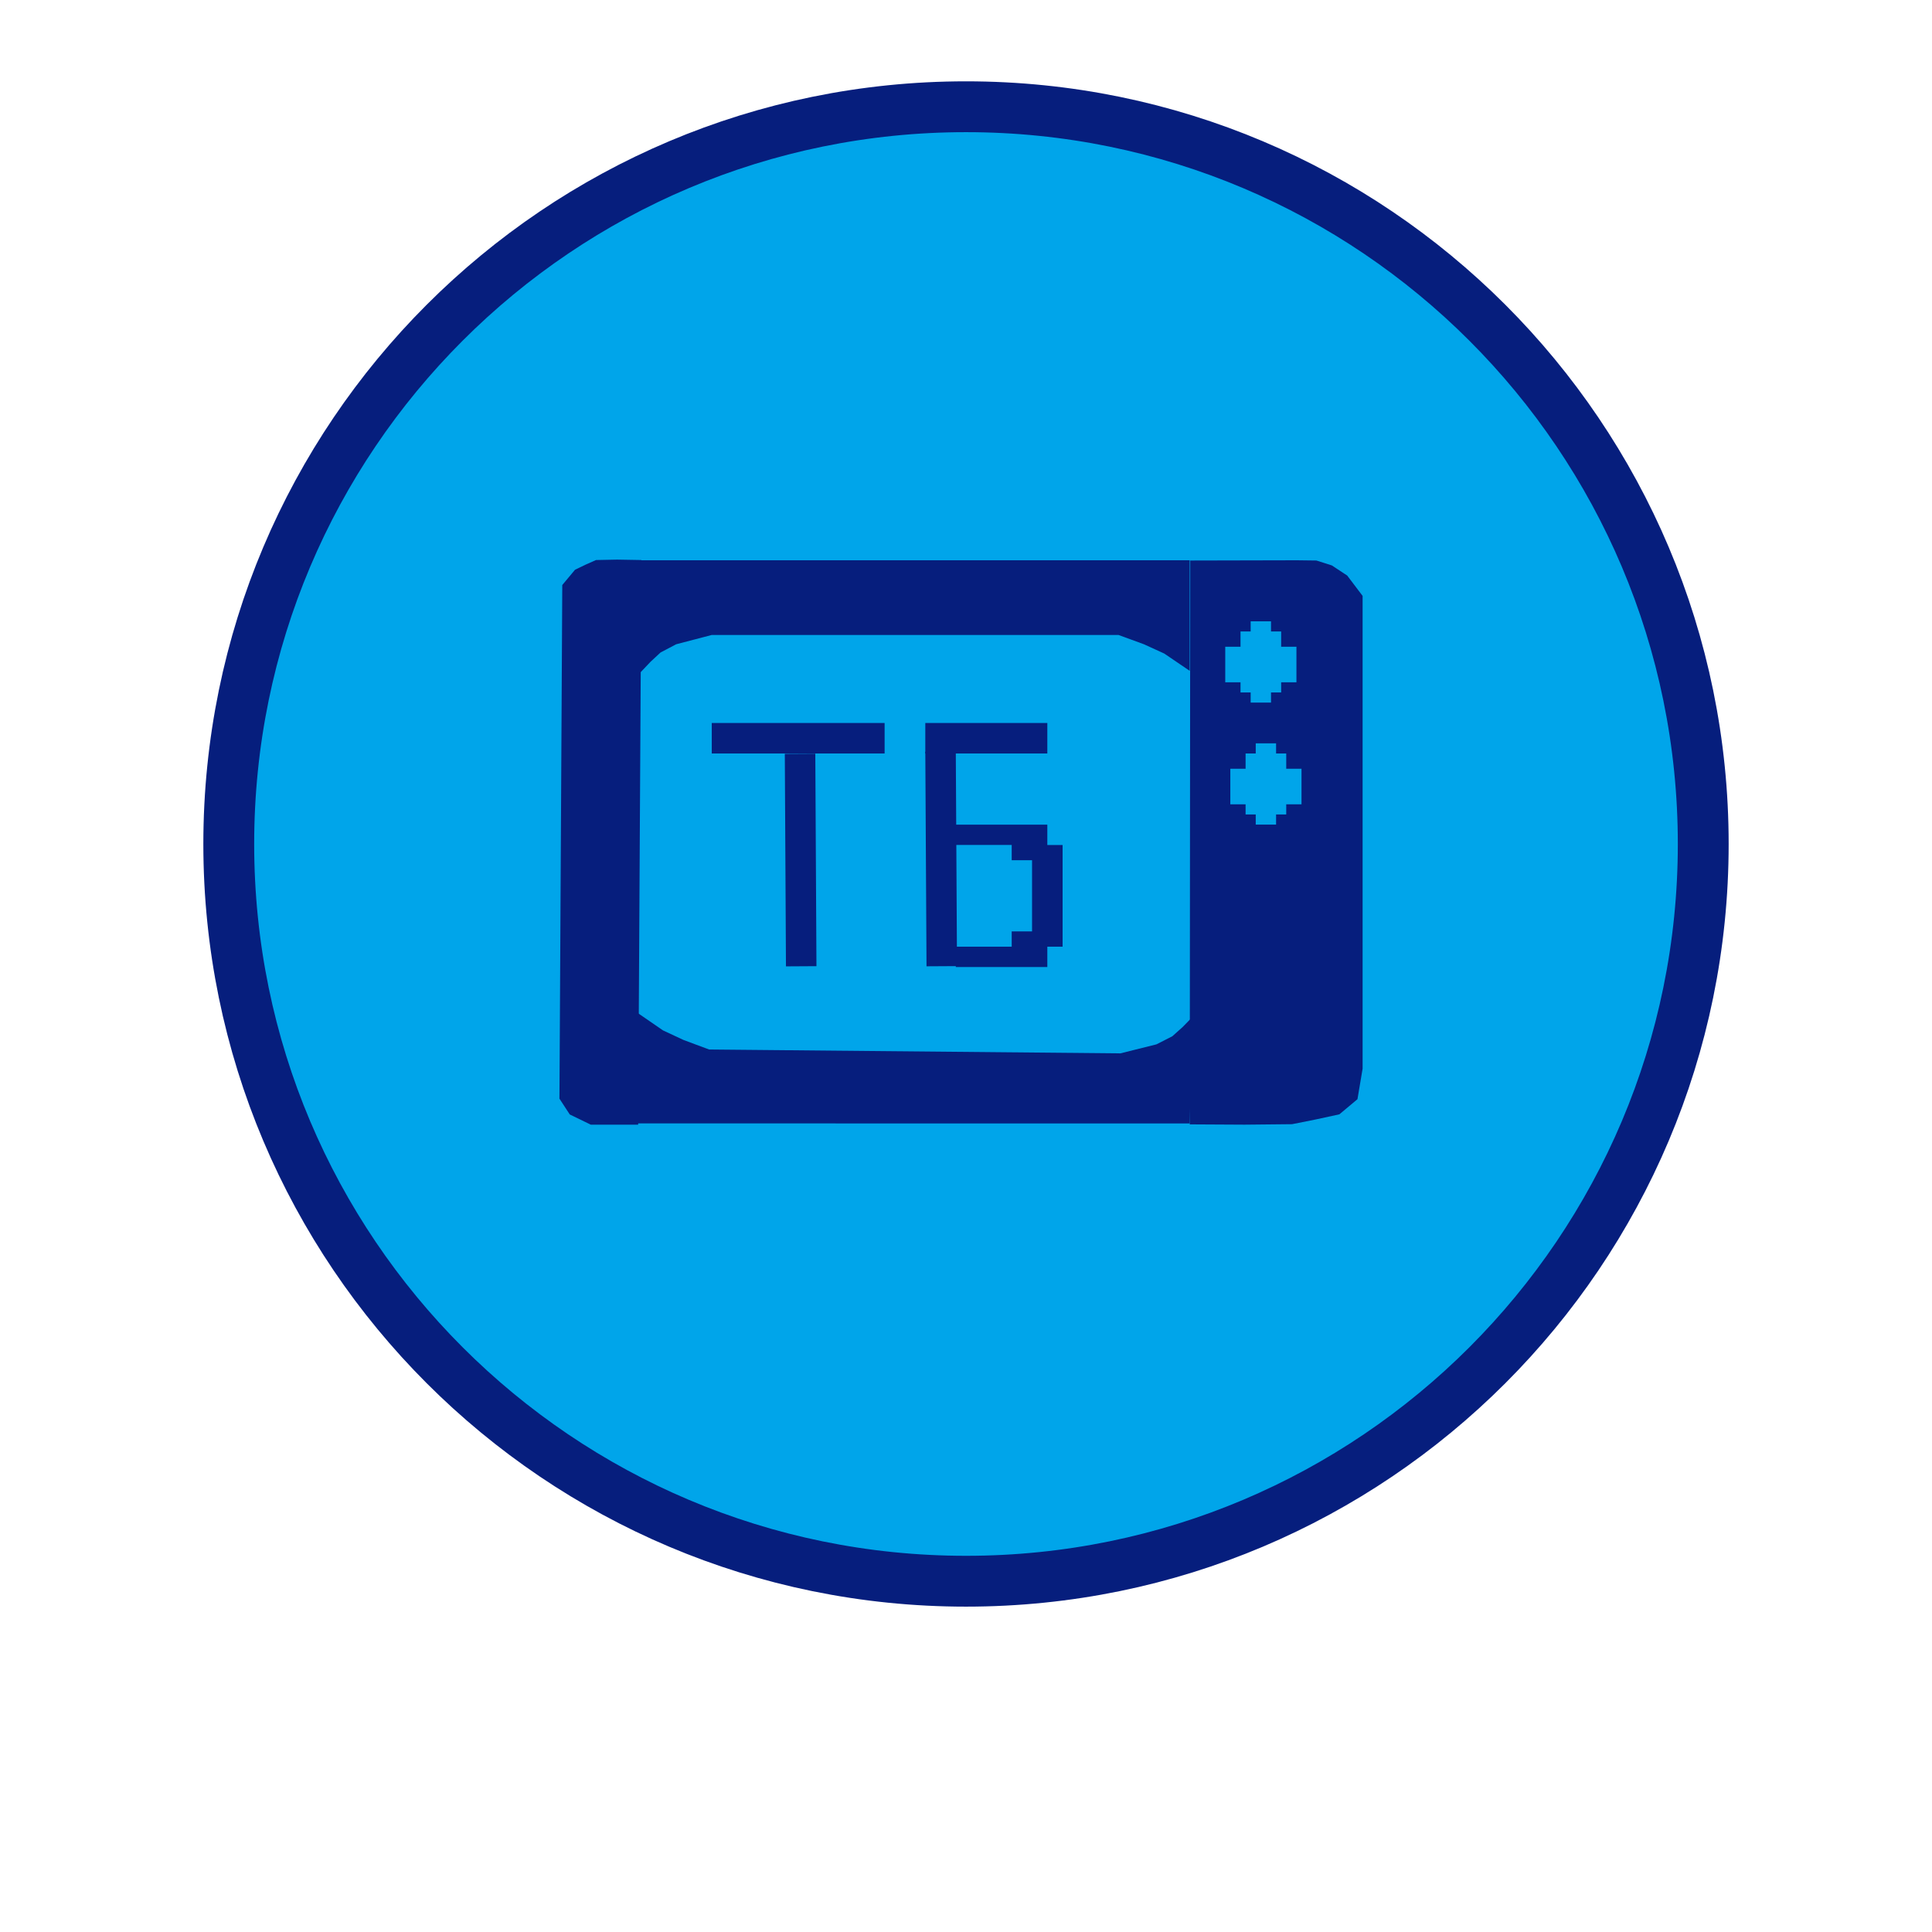
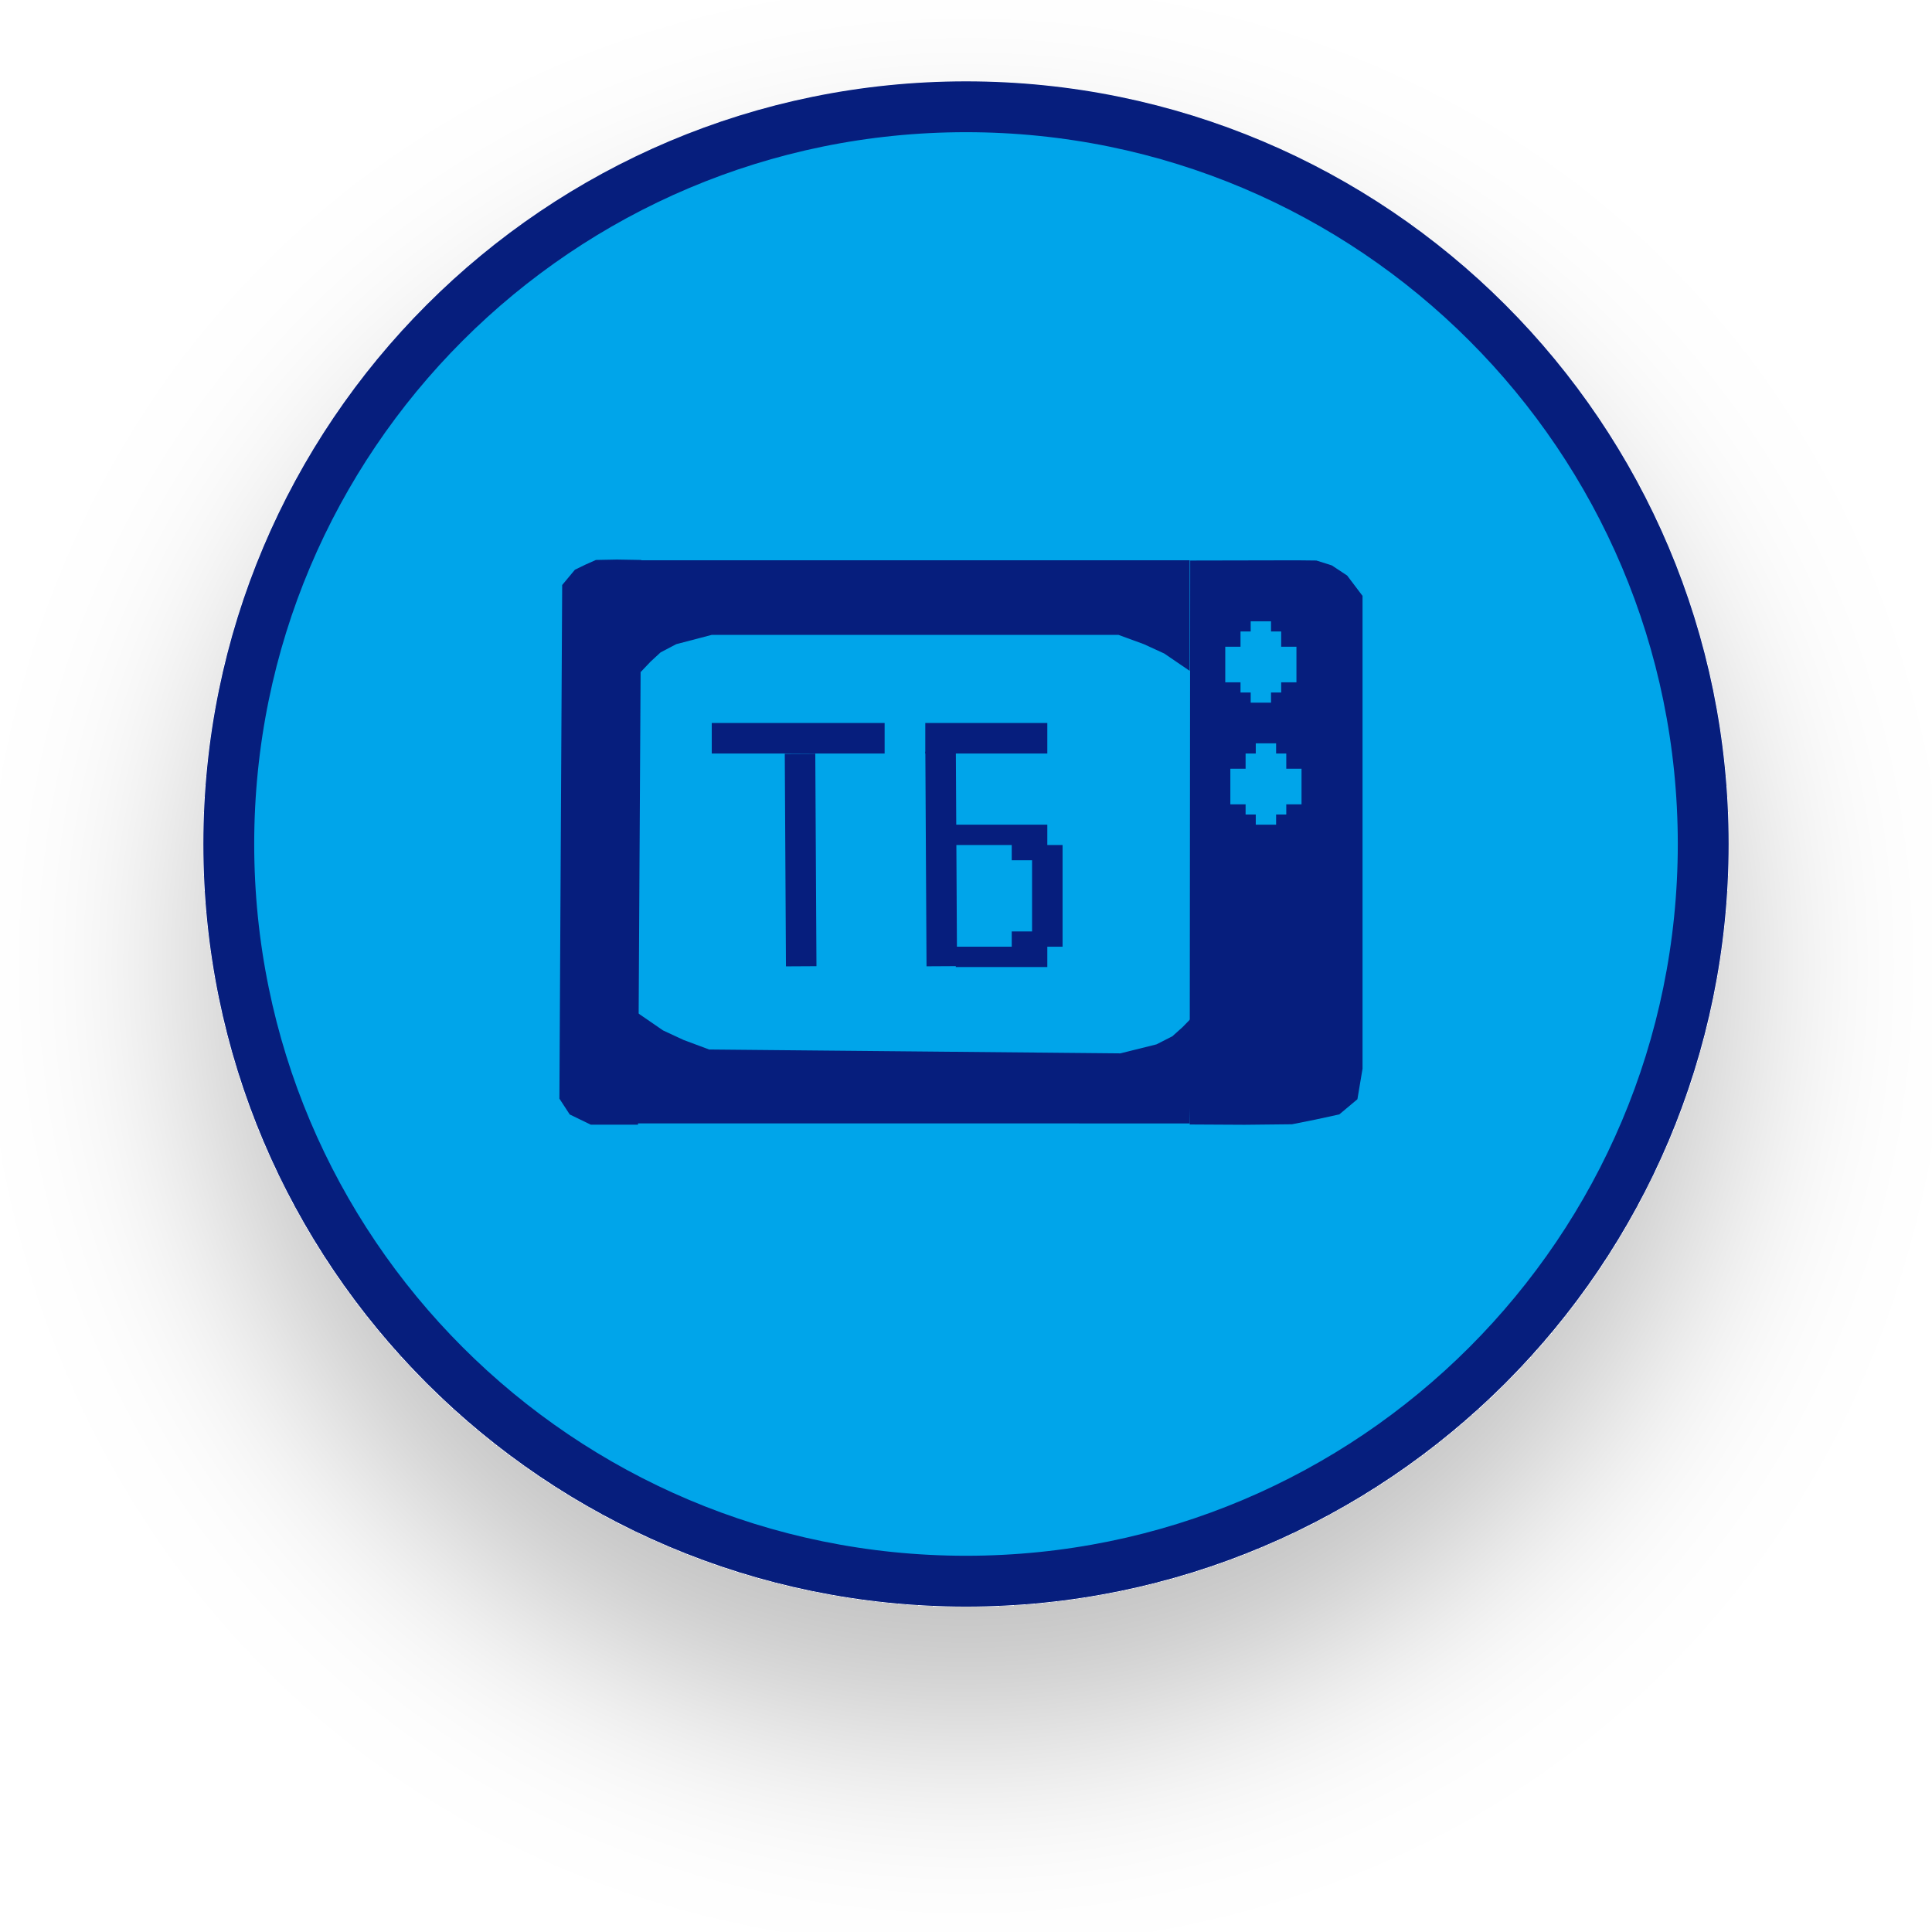
- <svg xmlns="http://www.w3.org/2000/svg" version="1.1" width="32" height="32" viewBox="0 0 32 32">
-   <path fill="#00a5ea" stroke="#061e7d" stroke-linejoin="miter" stroke-linecap="butt" stroke-miterlimit="4" stroke-width="0.842" d="M28.211 13.979c0 6.744-5.467 12.211-12.211 12.211s-12.211-5.467-12.211-12.211c0-6.744 5.467-12.211 12.211-12.211s12.211 5.467 12.211 12.211z" />
-   <path fill="#061e7d" d="M10.568 18.628l-0.783-0-0.348-0.169-0.171-0.262 0.004-0.665 0.006-1.096 0.013-2.361 0.013-2.361 0.006-1.096 0.005-0.928 0.211-0.253 0.174-0.084 0.174-0.077 0.348-0.007 0.403 0.007-0.053 9.353z" />
-   <path fill="#061e7d" d="M19.713 9.284l1.767-0.004 0.324 0.004 0.255 0.081 0.255 0.168 0.255 0.337v7.831l-0.085 0.505-0.3 0.251-0.392 0.085-0.392 0.078-0.785 0.008-0.909-0.005 0.008-9.341z" />
-   <path fill="#061e7d" d="M10.61 9.28h9.095v1.831l-0.168-0.114-0.253-0.172-0.337-0.154-0.421-0.154h-6.737l-0.589 0.154-0.259 0.136-0.165 0.153-0.165 0.174v-1.853z" />
-   <path fill="#061e7d" d="M19.705 18.608l-9.163-0.001 0.017-1.831 0.169 0.116 0.254 0.175 0.339 0.158 0.424 0.158 6.812 0.064 0.597-0.149 0.263-0.134 0.169-0.151 0.169-0.173-0.050 1.767z" />
-   <path fill="#00a5ea" d="M20.547 10.459h0.168v-0.168h0.337v0.168h0.168v0.253h0.253v0.589h-0.253v0.168h-0.168v0.168h-0.337v-0.168h-0.168v-0.168h-0.253v-0.589h0.253v-0.253z" />
-   <path fill="#00a5ea" d="M20.631 12.48h0.168v-0.168h0.337v0.168h0.168v0.253h0.253v0.589h-0.253v0.168h-0.168v0.168h-0.337v-0.168h-0.168v-0.168h-0.253v-0.589h0.253v-0.253z" />
-   <path fill="#061e7d" d="M11.789 11.975h2.863v0.505h-2.863v-0.505z" />
-   <path fill="#061e7d" d="M15.326 11.975h2.021v0.505h-2.021v-0.505z" />
-   <path fill="#061e7d" d="M15.831 13.659h1.516v0.337h0.253v1.684h-0.253v0.337h-1.516v-0.337h0.926v-0.253h0.337v-1.179h-0.337v-0.253h-0.926v-0.337z" />
-   <path fill="#061e7d" d="M13.018 16.006l-0.019-3.52 0.505-0.003 0.019 3.52-0.505 0.003z" />
-   <path fill="#061e7d" d="M15.346 16.005l-0.020-3.555 0.505-0.003 0.020 3.555-0.505 0.003z" />
+ <svg xmlns="http://www.w3.org/2000/svg" width="190" height="190" viewBox="0 0 190 190" fill="none">
+   <g filter="url(#filter0_d_6_63)">
+     <circle cx="95" cy="83" r="72.5" fill="#00A5EA" stroke="#061E7D" stroke-width="5" />
+     <path d="M62.745 110.604L59.646 110.603L58.096 110.603L57.063 110.102L56.03 109.601L55.014 108.044L55.035 104.093L55.07 97.584L55.146 83.566L55.222 69.547L55.257 63.039L55.287 57.531L56.538 56.03L57.571 55.529L58.603 55.069L60.67 55.029L63.062 55.07L62.745 110.604Z" fill="#061E7D" />
+     <path d="M117.047 55.124L124.042 55.11L127.539 55.103L129.46 55.124L130.973 55.602L132.485 56.602L133.997 58.602L133.997 61.602L133.997 68.102L133.997 82.102L133.997 96.103L133.997 99.103L133.997 102.602L133.997 105.102L133.493 108.102L131.71 109.595L129.385 110.1L127.059 110.564L122.396 110.614L116.998 110.585L117.047 55.124Z" fill="#061E7D" />
+     <path d="M62.997 55.102H116.997V65.973L115.997 65.293L114.497 64.269L112.497 63.352L109.997 62.436H102.997H95.997H89.997H75.997H69.997L66.497 63.352L64.961 64.161L63.979 65.067L62.997 66.102V55.102Z" fill="#061E7D" />
+     <path d="M116.996 110.482L62.592 110.478L62.694 99.608L63.698 100.297L65.205 101.335L67.219 102.271L69.738 103.211L76.816 103.278L83.893 103.344L89.96 103.401L104.115 103.535L110.182 103.592L113.729 102.708L115.29 101.914L116.291 101.018L117.294 99.992L116.996 110.482Z" fill="#061E7D" />
+     <path d="M121.997 62.102H122.997V61.102H124.997V62.102H125.997V63.602H126.997H127.497V65.602V67.102H125.997V68.102H124.997V69.102H123.997H122.997V68.102H121.997V67.102H120.497V63.602H121.997V62.102Z" fill="#00A5EA" />
+     <path d="M122.497 74.102H123.497V73.102H125.497V74.102H126.497V75.602H127.497H127.997V77.602V79.102H126.497V80.102H125.497V81.102H124.497H123.497V80.102H122.497V79.102H120.997V75.602H122.497V74.102Z" fill="#00A5EA" />
+     <rect x="69.997" y="71.102" width="17" height="3" fill="#061E7D" />
+     <rect x="90.997" y="71.102" width="12" height="3" fill="#061E7D" />
+     <path d="M93.997 81.102H102.997V82.602V83.102H104.497V84.602V86.602V88.602V91.602V93.102H102.997V95.102H99.497H96.997H93.997V93.102H97.497H99.497V92.102V91.602H100.497H101.497V87.102V84.602H99.497V83.102H93.997V81.102Z" fill="#061E7D" />
+     <rect x="77.294" y="95.035" width="20.9" height="3" transform="rotate(-90.3171 77.2944 95.0354)" fill="#061E7D" />
+     <rect x="91.118" y="95.03" width="21.109" height="3" transform="rotate(-90.3171 91.1185 95.03)" fill="#061E7D" />
+   </g>
+   <defs>
+     <filter id="filter0_d_6_63" x="0" y="0" width="190" height="190" filterUnits="userSpaceOnUse" color-interpolation-filters="sRGB">
+       <feFlood flood-opacity="0" result="BackgroundImageFix" />
+       <feColorMatrix in="SourceAlpha" type="matrix" values="0 0 0 0 0 0 0 0 0 0 0 0 0 0 0 0 0 0 127 0" result="hardAlpha" />
+       <feOffset dy="12" />
+       <feGaussianBlur stdDeviation="10" />
+       <feComposite in2="hardAlpha" operator="out" />
+       <feColorMatrix type="matrix" values="0 0 0 0 0 0 0 0 0 0 0 0 0 0 0 0 0 0 0.25 0" />
+       <feBlend mode="normal" in2="BackgroundImageFix" result="effect1_dropShadow_6_63" />
+       <feBlend mode="normal" in="SourceGraphic" in2="effect1_dropShadow_6_63" result="shape" />
+     </filter>
+   </defs>
</svg>
